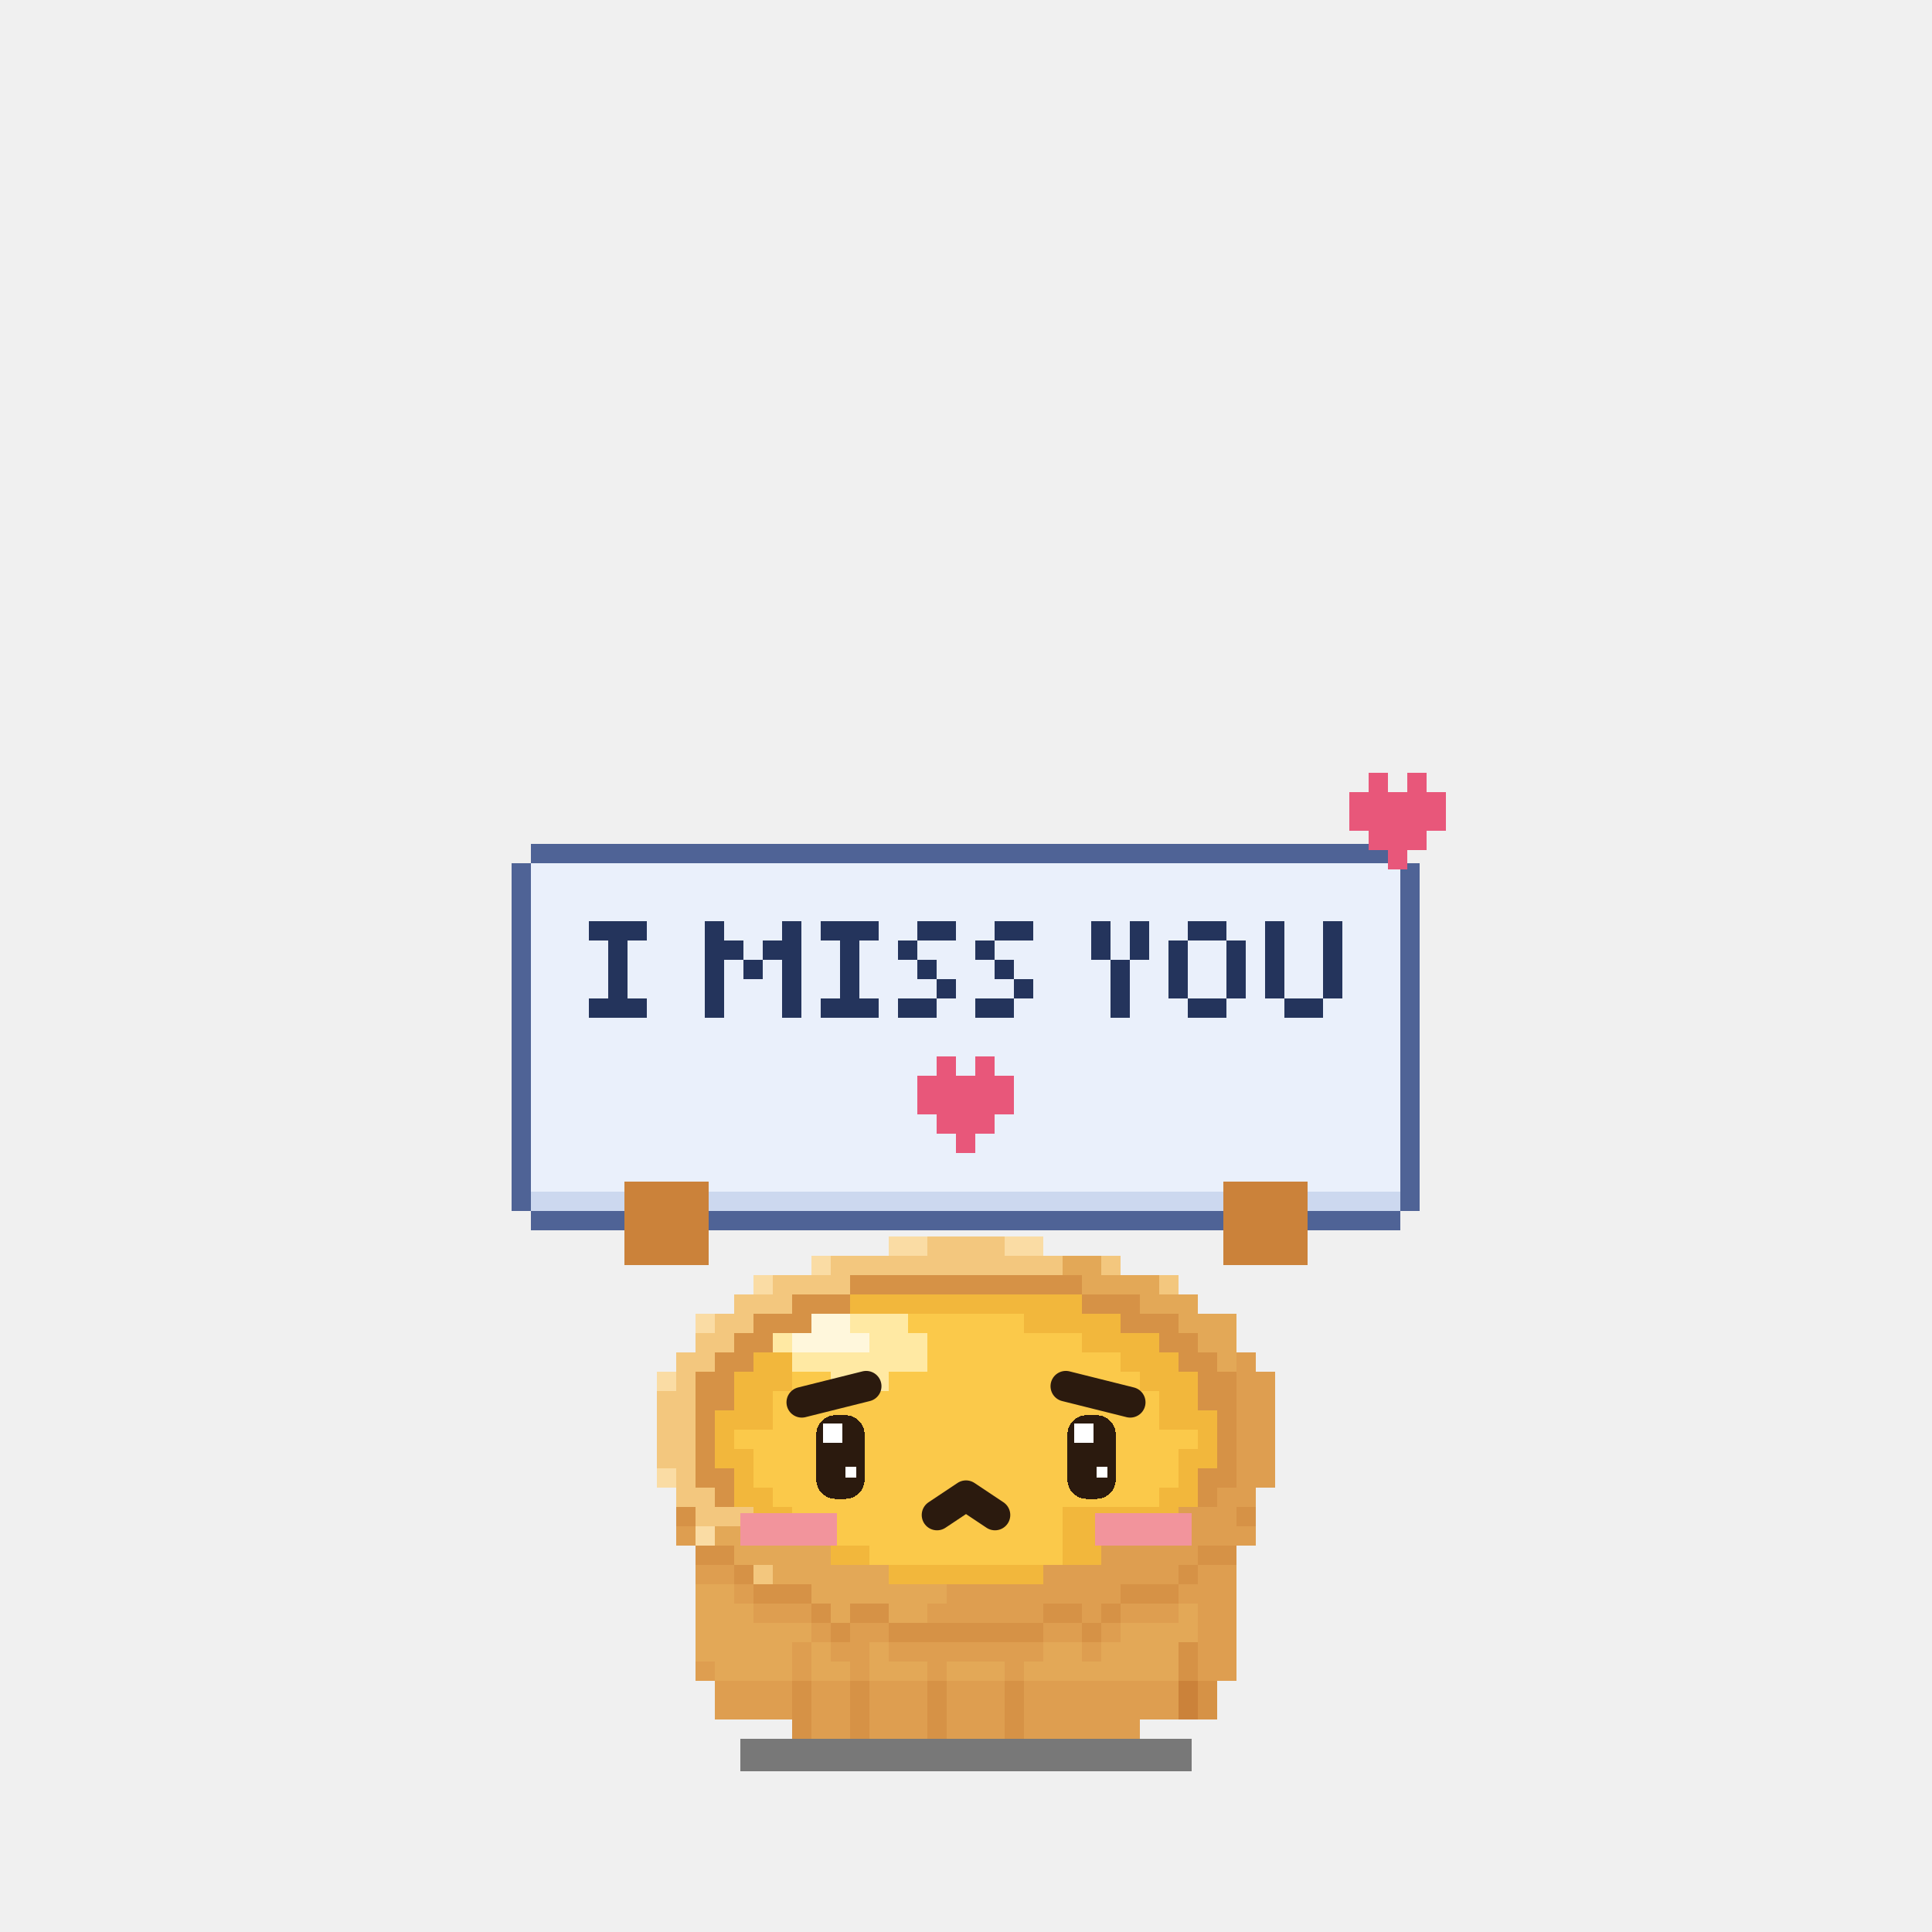
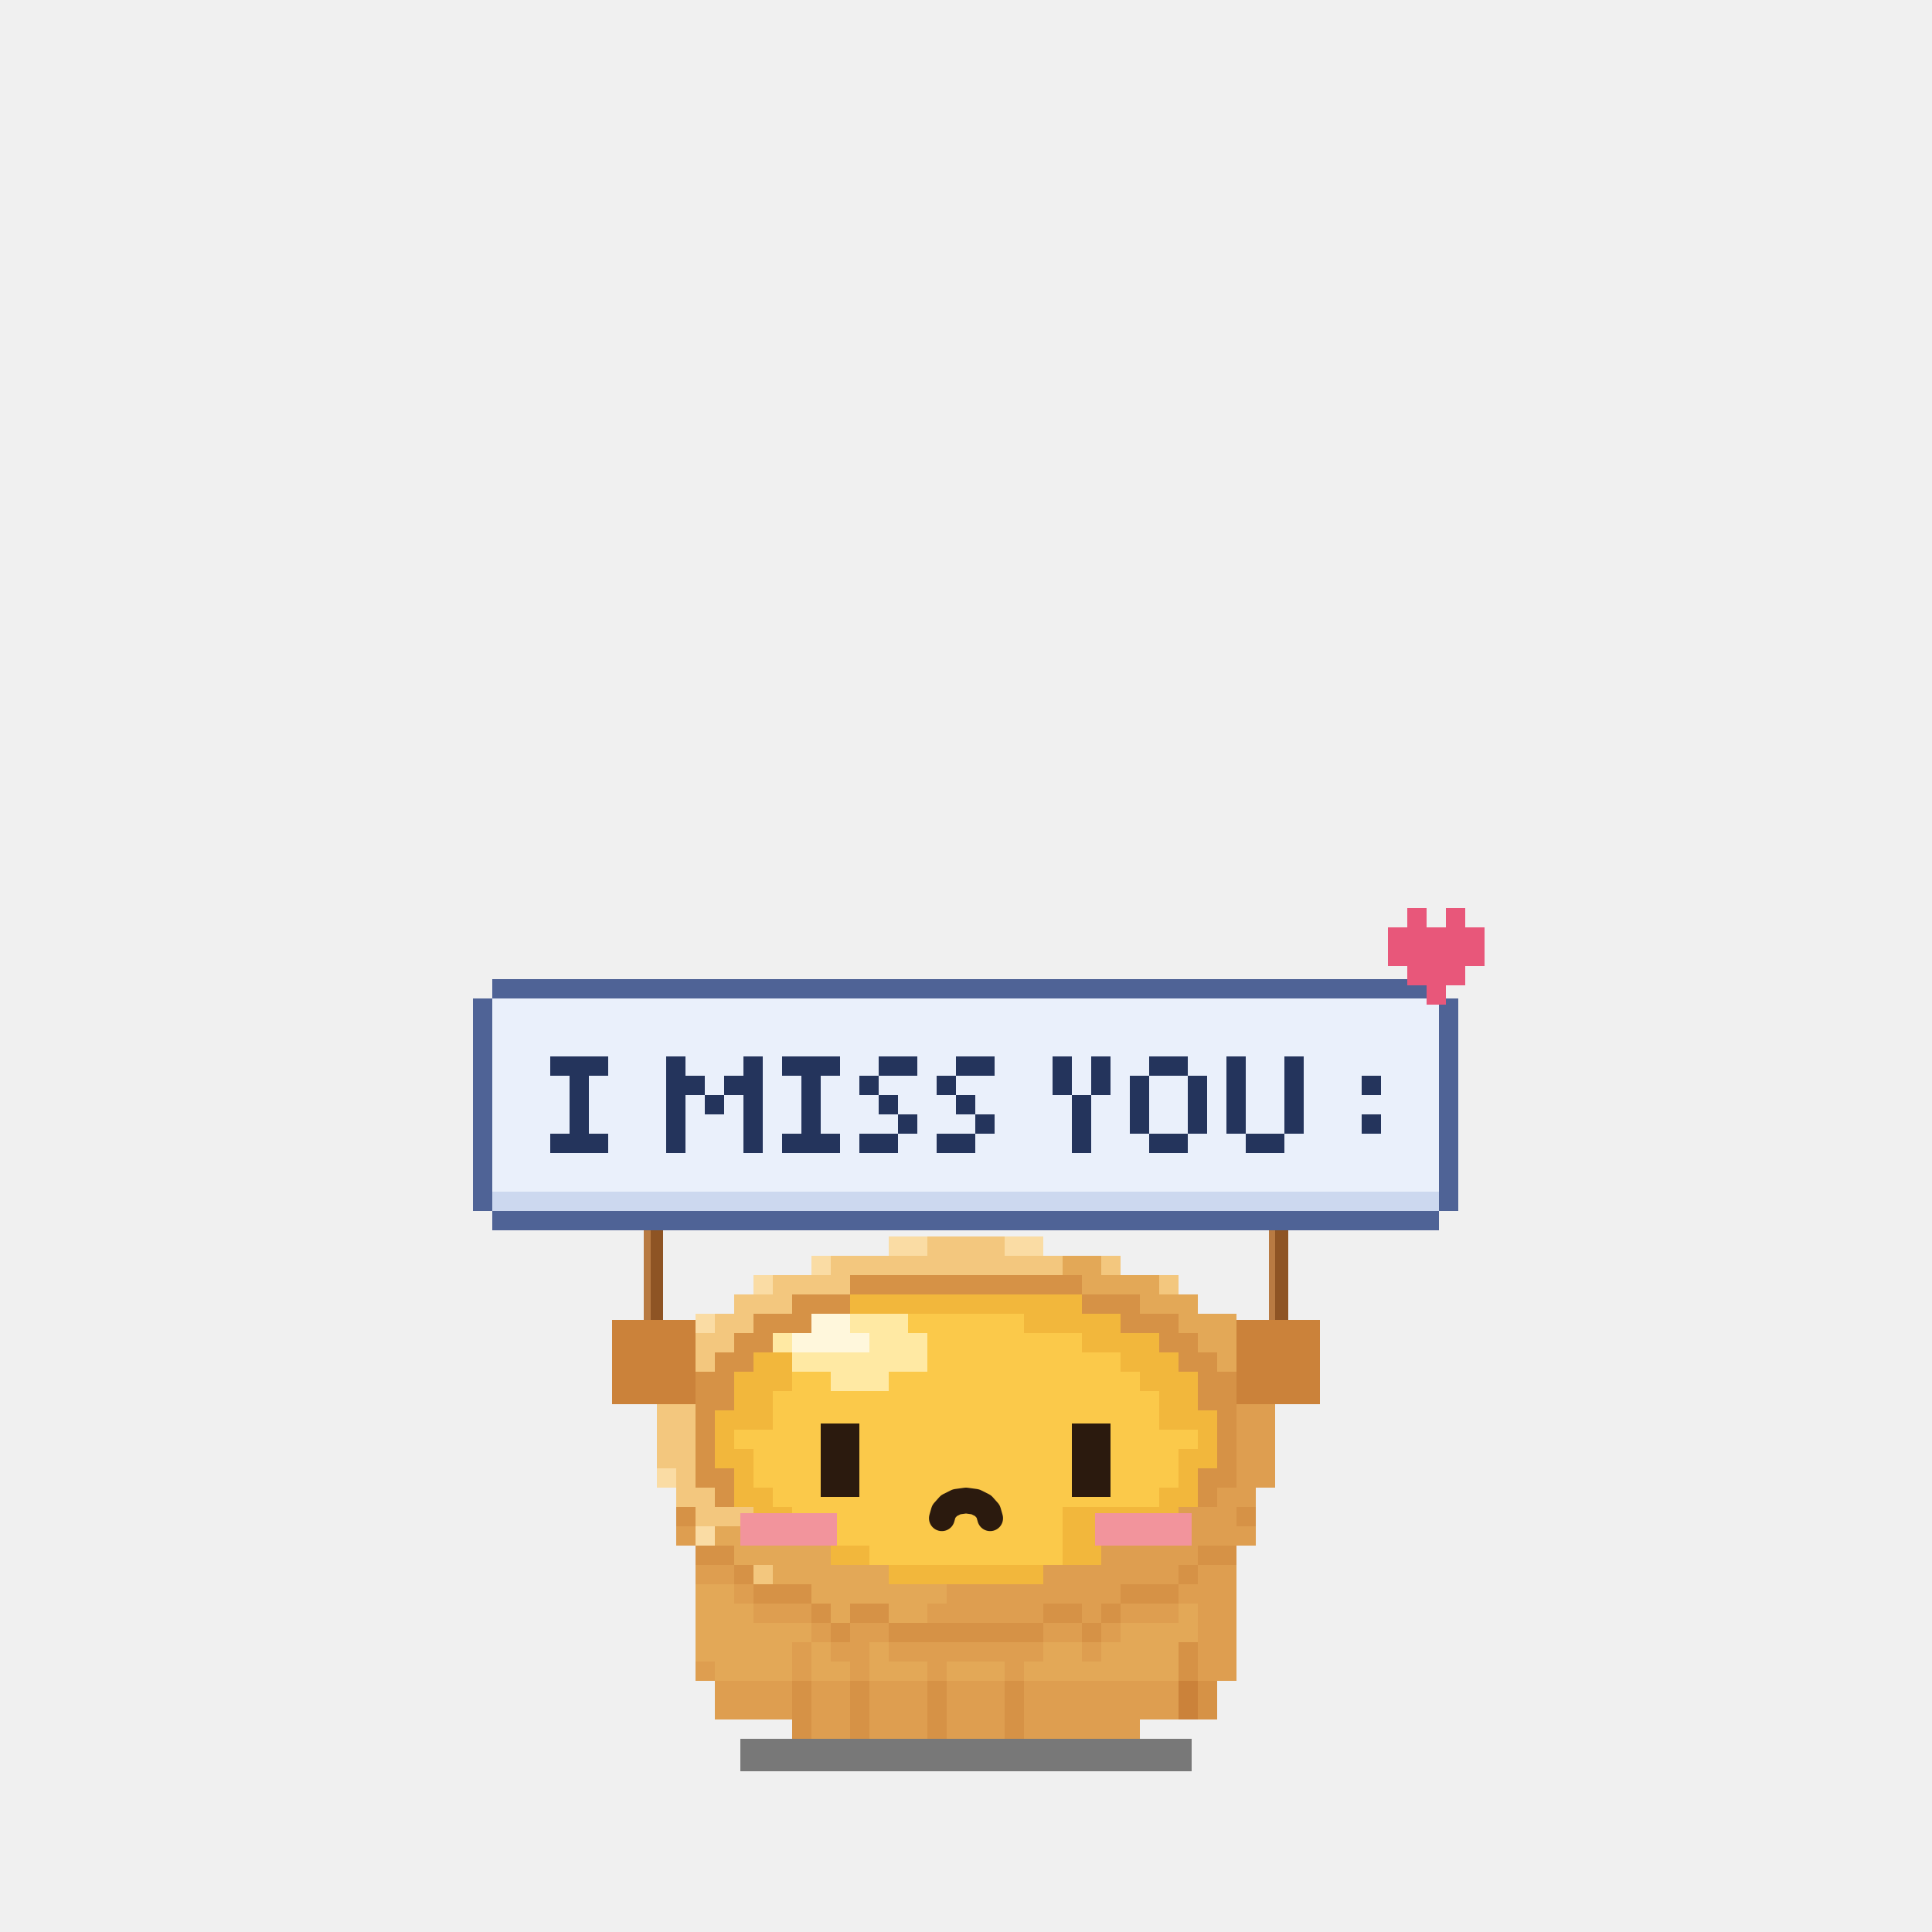
<svg xmlns="http://www.w3.org/2000/svg" viewBox="-20 -34 60 60" width="500" height="500" shape-rendering="crispEdges">
  <defs>
    <style>
      .rise { animation: sign-rise 0.55s ease-out both; }
+       .hands { animation: sign-hands 0.55s ease-out both; }
      .hold { transform-origin: 10px 4.2px; animation: sign-sway 2s 0.55s infinite ease-in-out; }
+       @keyframes sign-hands { 0% { transform: translateY(4.6px); } 70% { transform: translateY(-0.4px); } 100% { transform: translateY(0); } }
      .body { transform-origin: 10px 20px; animation: sign-bounce 1s infinite ease-in-out; }
      .shadow { transform-origin: 10px 20px; animation: sign-shadow 1s infinite ease-in-out; }
      @keyframes sign-rise {
-       0% { transform: translateY(13.0px); }
+       0% { transform: translateY(8.8px); }
      70% { transform: translateY(-1px); }
      100% { transform: translateY(0); }
      }
      @keyframes sign-sway {
      0%, 100% { transform: rotate(-2.5deg) translateY(0); }
      25% { transform: rotate(0deg) translateY(-0.6px); }
      50% { transform: rotate(2.5deg) translateY(0); }
      75% { transform: rotate(0deg) translateY(-0.6px); }
      }
      @keyframes sign-bounce { 0%, 100% { transform: scale(1, 1); } 50% { transform: scale(1.025, 0.975); } }
      @keyframes sign-shadow { 0%, 100% { transform: scaleX(1); } 50% { transform: scaleX(1.04); } }
      .beat { transform-box: fill-box; transform-origin: center; animation: sign-beat 1s infinite ease-out; }
      @keyframes sign-beat {
      0%, 40%, 100% { transform: scale(1); }
      10% { transform: scale(1.3); }
      20% { transform: scale(1.05); }
      30% { transform: scale(1.22); }
      }
-       .blink { transform-origin: 10px 11.25px; animation: sign-blink 4s infinite ease-in-out; }
+       .blink { transform-origin: 10px 11.35px; animation: sign-blink 4s infinite ease-in-out; }
      @keyframes sign-blink { 0%, 46%, 54%, 100% { transform: scaleY(1); } 50% { transform: scaleY(0.12); } }
    </style>
  </defs>
  <g class="shadow">
    <rect x="3" y="20" width="14" height="1" fill="#000" opacity="0.5" />
  </g>
  <g class="body">
    <g class="rise">
      <g class="hold">
-         <g transform="translate(-4.1 -7.8) scale(0.6)">
-           <rect x="1" y="0" width="45" height="1" fill="#4F6396" />
+         <rect class="free" x="0" y="3.6" width="0.6" height="4.6" fill="#8E5424" />
+         <rect class="free" x="0" y="3.6" width="0.2" height="4.6" fill="#B87A42" />
+         <rect class="free" x="19.4" y="3.6" width="0.6" height="4.6" fill="#8E5424" />
+         <rect class="free" x="19.4" y="3.6" width="0.2" height="4.6" fill="#B87A42" />
+         <g transform="translate(-5.3 -3.6) scale(0.6)">
+           <rect x="1" y="0" width="49" height="1" fill="#4F6396" />
          <rect x="0" y="1" width="1" height="1" fill="#4F6396" />
-           <rect x="1" y="1" width="45" height="1" fill="#EAF0FB" />
-           <rect x="46" y="1" width="1" height="1" fill="#4F6396" />
+           <rect x="1" y="1" width="49" height="1" fill="#EAF0FB" />
+           <rect x="50" y="1" width="1" height="1" fill="#4F6396" />
          <rect x="0" y="2" width="1" height="1" fill="#4F6396" />
-           <rect x="1" y="2" width="45" height="1" fill="#EAF0FB" />
-           <rect x="46" y="2" width="1" height="1" fill="#4F6396" />
+           <rect x="1" y="2" width="49" height="1" fill="#EAF0FB" />
+           <rect x="50" y="2" width="1" height="1" fill="#4F6396" />
          <rect x="0" y="3" width="1" height="1" fill="#4F6396" />
-           <rect x="1" y="3" width="45" height="1" fill="#EAF0FB" />
-           <rect x="46" y="3" width="1" height="1" fill="#4F6396" />
+           <rect x="1" y="3" width="49" height="1" fill="#EAF0FB" />
+           <rect x="50" y="3" width="1" height="1" fill="#4F6396" />
          <rect x="0" y="4" width="1" height="1" fill="#4F6396" />
          <rect x="1" y="4" width="3" height="1" fill="#EAF0FB" />
          <rect x="4" y="4" width="3" height="1" fill="#24345C" />
          <rect x="7" y="4" width="3" height="1" fill="#EAF0FB" />
          <rect x="10" y="4" width="1" height="1" fill="#24345C" />
          <rect x="11" y="4" width="3" height="1" fill="#EAF0FB" />
          <rect x="14" y="4" width="1" height="1" fill="#24345C" />
          <rect x="15" y="4" width="1" height="1" fill="#EAF0FB" />
          <rect x="16" y="4" width="3" height="1" fill="#24345C" />
          <rect x="19" y="4" width="2" height="1" fill="#EAF0FB" />
          <rect x="21" y="4" width="2" height="1" fill="#24345C" />
          <rect x="23" y="4" width="2" height="1" fill="#EAF0FB" />
          <rect x="25" y="4" width="2" height="1" fill="#24345C" />
          <rect x="27" y="4" width="3" height="1" fill="#EAF0FB" />
          <rect x="30" y="4" width="1" height="1" fill="#24345C" />
          <rect x="31" y="4" width="1" height="1" fill="#EAF0FB" />
          <rect x="32" y="4" width="1" height="1" fill="#24345C" />
          <rect x="33" y="4" width="2" height="1" fill="#EAF0FB" />
          <rect x="35" y="4" width="2" height="1" fill="#24345C" />
          <rect x="37" y="4" width="2" height="1" fill="#EAF0FB" />
          <rect x="39" y="4" width="1" height="1" fill="#24345C" />
          <rect x="40" y="4" width="2" height="1" fill="#EAF0FB" />
          <rect x="42" y="4" width="1" height="1" fill="#24345C" />
-           <rect x="43" y="4" width="3" height="1" fill="#EAF0FB" />
-           <rect x="46" y="4" width="1" height="1" fill="#4F6396" />
+           <rect x="43" y="4" width="7" height="1" fill="#EAF0FB" />
+           <rect x="50" y="4" width="1" height="1" fill="#4F6396" />
          <rect x="0" y="5" width="1" height="1" fill="#4F6396" />
          <rect x="1" y="5" width="4" height="1" fill="#EAF0FB" />
          <rect x="5" y="5" width="1" height="1" fill="#24345C" />
          <rect x="6" y="5" width="4" height="1" fill="#EAF0FB" />
          <rect x="10" y="5" width="2" height="1" fill="#24345C" />
          <rect x="12" y="5" width="1" height="1" fill="#EAF0FB" />
          <rect x="13" y="5" width="2" height="1" fill="#24345C" />
          <rect x="15" y="5" width="2" height="1" fill="#EAF0FB" />
          <rect x="17" y="5" width="1" height="1" fill="#24345C" />
          <rect x="18" y="5" width="2" height="1" fill="#EAF0FB" />
          <rect x="20" y="5" width="1" height="1" fill="#24345C" />
          <rect x="21" y="5" width="3" height="1" fill="#EAF0FB" />
          <rect x="24" y="5" width="1" height="1" fill="#24345C" />
          <rect x="25" y="5" width="5" height="1" fill="#EAF0FB" />
          <rect x="30" y="5" width="1" height="1" fill="#24345C" />
          <rect x="31" y="5" width="1" height="1" fill="#EAF0FB" />
          <rect x="32" y="5" width="1" height="1" fill="#24345C" />
          <rect x="33" y="5" width="1" height="1" fill="#EAF0FB" />
          <rect x="34" y="5" width="1" height="1" fill="#24345C" />
          <rect x="35" y="5" width="2" height="1" fill="#EAF0FB" />
          <rect x="37" y="5" width="1" height="1" fill="#24345C" />
          <rect x="38" y="5" width="1" height="1" fill="#EAF0FB" />
          <rect x="39" y="5" width="1" height="1" fill="#24345C" />
          <rect x="40" y="5" width="2" height="1" fill="#EAF0FB" />
          <rect x="42" y="5" width="1" height="1" fill="#24345C" />
          <rect x="43" y="5" width="3" height="1" fill="#EAF0FB" />
-           <rect x="46" y="5" width="1" height="1" fill="#4F6396" />
+           <rect x="46" y="5" width="1" height="1" fill="#24345C" />
+           <rect x="47" y="5" width="3" height="1" fill="#EAF0FB" />
+           <rect x="50" y="5" width="1" height="1" fill="#4F6396" />
          <rect x="0" y="6" width="1" height="1" fill="#4F6396" />
          <rect x="1" y="6" width="4" height="1" fill="#EAF0FB" />
          <rect x="5" y="6" width="1" height="1" fill="#24345C" />
          <rect x="6" y="6" width="4" height="1" fill="#EAF0FB" />
          <rect x="10" y="6" width="1" height="1" fill="#24345C" />
          <rect x="11" y="6" width="1" height="1" fill="#EAF0FB" />
          <rect x="12" y="6" width="1" height="1" fill="#24345C" />
          <rect x="13" y="6" width="1" height="1" fill="#EAF0FB" />
          <rect x="14" y="6" width="1" height="1" fill="#24345C" />
          <rect x="15" y="6" width="2" height="1" fill="#EAF0FB" />
          <rect x="17" y="6" width="1" height="1" fill="#24345C" />
          <rect x="18" y="6" width="3" height="1" fill="#EAF0FB" />
          <rect x="21" y="6" width="1" height="1" fill="#24345C" />
          <rect x="22" y="6" width="3" height="1" fill="#EAF0FB" />
          <rect x="25" y="6" width="1" height="1" fill="#24345C" />
          <rect x="26" y="6" width="5" height="1" fill="#EAF0FB" />
          <rect x="31" y="6" width="1" height="1" fill="#24345C" />
          <rect x="32" y="6" width="2" height="1" fill="#EAF0FB" />
          <rect x="34" y="6" width="1" height="1" fill="#24345C" />
          <rect x="35" y="6" width="2" height="1" fill="#EAF0FB" />
          <rect x="37" y="6" width="1" height="1" fill="#24345C" />
          <rect x="38" y="6" width="1" height="1" fill="#EAF0FB" />
          <rect x="39" y="6" width="1" height="1" fill="#24345C" />
          <rect x="40" y="6" width="2" height="1" fill="#EAF0FB" />
          <rect x="42" y="6" width="1" height="1" fill="#24345C" />
-           <rect x="43" y="6" width="3" height="1" fill="#EAF0FB" />
-           <rect x="46" y="6" width="1" height="1" fill="#4F6396" />
+           <rect x="43" y="6" width="7" height="1" fill="#EAF0FB" />
+           <rect x="50" y="6" width="1" height="1" fill="#4F6396" />
          <rect x="0" y="7" width="1" height="1" fill="#4F6396" />
          <rect x="1" y="7" width="4" height="1" fill="#EAF0FB" />
          <rect x="5" y="7" width="1" height="1" fill="#24345C" />
          <rect x="6" y="7" width="4" height="1" fill="#EAF0FB" />
          <rect x="10" y="7" width="1" height="1" fill="#24345C" />
          <rect x="11" y="7" width="3" height="1" fill="#EAF0FB" />
          <rect x="14" y="7" width="1" height="1" fill="#24345C" />
          <rect x="15" y="7" width="2" height="1" fill="#EAF0FB" />
          <rect x="17" y="7" width="1" height="1" fill="#24345C" />
          <rect x="18" y="7" width="4" height="1" fill="#EAF0FB" />
          <rect x="22" y="7" width="1" height="1" fill="#24345C" />
          <rect x="23" y="7" width="3" height="1" fill="#EAF0FB" />
          <rect x="26" y="7" width="1" height="1" fill="#24345C" />
          <rect x="27" y="7" width="4" height="1" fill="#EAF0FB" />
          <rect x="31" y="7" width="1" height="1" fill="#24345C" />
          <rect x="32" y="7" width="2" height="1" fill="#EAF0FB" />
          <rect x="34" y="7" width="1" height="1" fill="#24345C" />
          <rect x="35" y="7" width="2" height="1" fill="#EAF0FB" />
          <rect x="37" y="7" width="1" height="1" fill="#24345C" />
          <rect x="38" y="7" width="1" height="1" fill="#EAF0FB" />
          <rect x="39" y="7" width="1" height="1" fill="#24345C" />
          <rect x="40" y="7" width="2" height="1" fill="#EAF0FB" />
          <rect x="42" y="7" width="1" height="1" fill="#24345C" />
          <rect x="43" y="7" width="3" height="1" fill="#EAF0FB" />
-           <rect x="46" y="7" width="1" height="1" fill="#4F6396" />
+           <rect x="46" y="7" width="1" height="1" fill="#24345C" />
+           <rect x="47" y="7" width="3" height="1" fill="#EAF0FB" />
+           <rect x="50" y="7" width="1" height="1" fill="#4F6396" />
          <rect x="0" y="8" width="1" height="1" fill="#4F6396" />
          <rect x="1" y="8" width="3" height="1" fill="#EAF0FB" />
          <rect x="4" y="8" width="3" height="1" fill="#24345C" />
          <rect x="7" y="8" width="3" height="1" fill="#EAF0FB" />
          <rect x="10" y="8" width="1" height="1" fill="#24345C" />
          <rect x="11" y="8" width="3" height="1" fill="#EAF0FB" />
          <rect x="14" y="8" width="1" height="1" fill="#24345C" />
          <rect x="15" y="8" width="1" height="1" fill="#EAF0FB" />
          <rect x="16" y="8" width="3" height="1" fill="#24345C" />
          <rect x="19" y="8" width="1" height="1" fill="#EAF0FB" />
          <rect x="20" y="8" width="2" height="1" fill="#24345C" />
          <rect x="22" y="8" width="2" height="1" fill="#EAF0FB" />
          <rect x="24" y="8" width="2" height="1" fill="#24345C" />
          <rect x="26" y="8" width="5" height="1" fill="#EAF0FB" />
          <rect x="31" y="8" width="1" height="1" fill="#24345C" />
          <rect x="32" y="8" width="3" height="1" fill="#EAF0FB" />
          <rect x="35" y="8" width="2" height="1" fill="#24345C" />
          <rect x="37" y="8" width="3" height="1" fill="#EAF0FB" />
          <rect x="40" y="8" width="2" height="1" fill="#24345C" />
-           <rect x="42" y="8" width="4" height="1" fill="#EAF0FB" />
-           <rect x="46" y="8" width="1" height="1" fill="#4F6396" />
+           <rect x="42" y="8" width="8" height="1" fill="#EAF0FB" />
+           <rect x="50" y="8" width="1" height="1" fill="#4F6396" />
          <rect x="0" y="9" width="1" height="1" fill="#4F6396" />
-           <rect x="1" y="9" width="45" height="1" fill="#EAF0FB" />
-           <rect x="46" y="9" width="1" height="1" fill="#4F6396" />
+           <rect x="1" y="9" width="49" height="1" fill="#EAF0FB" />
+           <rect x="50" y="9" width="1" height="1" fill="#4F6396" />
          <rect x="0" y="10" width="1" height="1" fill="#4F6396" />
-           <rect x="1" y="10" width="45" height="1" fill="#EAF0FB" />
-           <rect x="46" y="10" width="1" height="1" fill="#4F6396" />
+           <rect x="1" y="10" width="49" height="1" fill="#EAF0FB" />
+           <rect x="50" y="10" width="1" height="1" fill="#4F6396" />
          <rect x="0" y="11" width="1" height="1" fill="#4F6396" />
-           <rect x="1" y="11" width="21" height="1" fill="#EAF0FB" />
-           <rect x="22" y="11" width="1" height="1" fill="#E8577A" />
-           <rect x="23" y="11" width="1" height="1" fill="#EAF0FB" />
-           <rect x="24" y="11" width="1" height="1" fill="#E8577A" />
-           <rect x="25" y="11" width="21" height="1" fill="#EAF0FB" />
-           <rect x="46" y="11" width="1" height="1" fill="#4F6396" />
-           <rect x="0" y="12" width="1" height="1" fill="#4F6396" />
-           <rect x="1" y="12" width="20" height="1" fill="#EAF0FB" />
-           <rect x="21" y="12" width="5" height="1" fill="#E8577A" />
-           <rect x="26" y="12" width="20" height="1" fill="#EAF0FB" />
-           <rect x="46" y="12" width="1" height="1" fill="#4F6396" />
-           <rect x="0" y="13" width="1" height="1" fill="#4F6396" />
-           <rect x="1" y="13" width="20" height="1" fill="#EAF0FB" />
-           <rect x="21" y="13" width="5" height="1" fill="#E8577A" />
-           <rect x="26" y="13" width="20" height="1" fill="#EAF0FB" />
-           <rect x="46" y="13" width="1" height="1" fill="#4F6396" />
-           <rect x="0" y="14" width="1" height="1" fill="#4F6396" />
-           <rect x="1" y="14" width="21" height="1" fill="#EAF0FB" />
-           <rect x="22" y="14" width="3" height="1" fill="#E8577A" />
-           <rect x="25" y="14" width="21" height="1" fill="#EAF0FB" />
-           <rect x="46" y="14" width="1" height="1" fill="#4F6396" />
-           <rect x="0" y="15" width="1" height="1" fill="#4F6396" />
-           <rect x="1" y="15" width="22" height="1" fill="#EAF0FB" />
-           <rect x="23" y="15" width="1" height="1" fill="#E8577A" />
-           <rect x="24" y="15" width="22" height="1" fill="#EAF0FB" />
-           <rect x="46" y="15" width="1" height="1" fill="#4F6396" />
-           <rect x="0" y="16" width="1" height="1" fill="#4F6396" />
-           <rect x="1" y="16" width="45" height="1" fill="#EAF0FB" />
-           <rect x="46" y="16" width="1" height="1" fill="#4F6396" />
-           <rect x="0" y="17" width="1" height="1" fill="#4F6396" />
-           <rect x="1" y="17" width="45" height="1" fill="#EAF0FB" />
-           <rect x="46" y="17" width="1" height="1" fill="#4F6396" />
-           <rect x="0" y="18" width="1" height="1" fill="#4F6396" />
-           <rect x="1" y="18" width="45" height="1" fill="#CCD8EF" />
-           <rect x="46" y="18" width="1" height="1" fill="#4F6396" />
-           <rect x="1" y="19" width="45" height="1" fill="#4F6396" />
+           <rect x="1" y="11" width="49" height="1" fill="#CCD8EF" />
+           <rect x="50" y="11" width="1" height="1" fill="#4F6396" />
+           <rect x="1" y="12" width="49" height="1" fill="#4F6396" />
        </g>
-         <rect class="free" x="-0.6" y="2.7" width="2.6" height="2.6" fill="#CB823A" />
-         <rect class="free" x="18" y="2.7" width="2.6" height="2.6" fill="#CB823A" />
+         <g class="beat">
+           <g transform="translate(23.1 -5.8) scale(0.6)">
+             <rect x="1" y="0" width="1" height="1" fill="#E8577A" />
+             <rect x="3" y="0" width="1" height="1" fill="#E8577A" />
+             <rect x="0" y="1" width="5" height="1" fill="#E8577A" />
+             <rect x="0" y="2" width="5" height="1" fill="#E8577A" />
+             <rect x="1" y="3" width="3" height="1" fill="#E8577A" />
+             <rect x="2" y="4" width="1" height="1" fill="#E8577A" />
+           </g>
+         </g>
      </g>
    </g>
    <g id="tart" transform="translate(0.4 4.4) scale(0.6)">
      <rect x="12" y="0" width="8" height="2" fill="#FADCA4" />
      <rect x="8" y="1" width="16" height="2" fill="#F3C77E" />
      <rect x="5" y="2" width="22" height="2" fill="#D69246" />
      <rect x="4" y="3" width="24" height="2" fill="#F2B73C" />
      <rect x="2" y="4" width="28" height="2" fill="#D69246" />
      <rect x="2" y="5" width="28" height="2" fill="#FBC94A" />
      <rect x="1" y="6" width="30" height="2" fill="#FBC94A" />
      <rect x="0" y="7" width="32" height="2" fill="#FBC94A" />
      <rect x="0" y="8" width="32" height="2" fill="#FBC94A" />
      <rect x="0" y="9" width="32" height="2" fill="#FBC94A" />
      <rect x="0" y="10" width="32" height="2" fill="#FBC94A" />
      <rect x="0" y="11" width="32" height="2" fill="#FBC94A" />
      <rect x="1" y="12" width="30" height="2" fill="#FBC94A" />
      <rect x="1" y="13" width="30" height="2" fill="#FBC94A" />
      <rect x="1" y="14" width="30" height="2" fill="#FBC94A" />
      <rect x="2" y="15" width="28" height="2" fill="#FBC94A" />
      <rect x="2" y="16" width="28" height="2" fill="#FBC94A" />
      <rect x="2" y="17" width="28" height="2" fill="#DE9E50" />
      <rect x="2" y="18" width="28" height="2" fill="#DE9E50" />
      <rect x="2" y="19" width="28" height="2" fill="#DE9E50" />
      <rect x="2" y="20" width="28" height="2" fill="#E3A857" />
      <rect x="2" y="21" width="28" height="2" fill="#DE9E50" />
      <rect x="3" y="22" width="26" height="2" fill="#E3A857" />
      <rect x="3" y="23" width="26" height="2" fill="#DE9E50" />
      <rect x="7" y="24" width="18" height="2" fill="#DE9E50" />
      <rect x="12" y="0" width="8" height="1" fill="#FADCA4" />
      <rect x="8" y="1" width="16" height="1" fill="#F3C77E" />
      <rect x="5" y="2" width="22" height="1" fill="#D69246" />
      <rect x="4" y="3" width="24" height="1" fill="#F2B73C" />
      <rect x="2" y="4" width="28" height="1" fill="#D69246" />
      <rect x="2" y="5" width="28" height="1" fill="#FBC94A" />
      <rect x="1" y="6" width="30" height="1" fill="#FBC94A" />
      <rect x="0" y="7" width="32" height="1" fill="#FBC94A" />
      <rect x="0" y="8" width="32" height="1" fill="#FBC94A" />
      <rect x="0" y="9" width="32" height="1" fill="#FBC94A" />
      <rect x="0" y="10" width="32" height="1" fill="#FBC94A" />
      <rect x="0" y="11" width="32" height="1" fill="#FBC94A" />
      <rect x="0" y="12" width="32" height="1" fill="#FBC94A" />
      <rect x="1" y="13" width="30" height="1" fill="#FBC94A" />
      <rect x="1" y="14" width="30" height="1" fill="#FBC94A" />
      <rect x="1" y="15" width="30" height="1" fill="#FBC94A" />
      <rect x="2" y="16" width="28" height="1" fill="#FBC94A" />
      <rect x="2" y="17" width="28" height="1" fill="#DE9E50" />
      <rect x="2" y="18" width="28" height="1" fill="#DE9E50" />
      <rect x="2" y="19" width="28" height="1" fill="#DE9E50" />
      <rect x="2" y="20" width="28" height="1" fill="#E3A857" />
      <rect x="2" y="21" width="28" height="1" fill="#DE9E50" />
      <rect x="2" y="22" width="28" height="1" fill="#E3A857" />
      <rect x="3" y="23" width="26" height="1" fill="#DE9E50" />
      <rect x="3" y="24" width="26" height="1" fill="#DE9E50" />
      <rect x="7" y="25" width="18" height="1" fill="#DE9E50" />
      <rect x="12" y="0" width="2" height="1" fill="#FADCA4" />
      <rect x="14" y="0" width="4" height="1" fill="#F3C77E" />
      <rect x="18" y="0" width="2" height="1" fill="#FADCA4" />
      <rect x="8" y="1" width="1" height="1" fill="#FADCA4" />
      <rect x="9" y="1" width="12" height="1" fill="#F3C77E" />
      <rect x="21" y="1" width="2" height="1" fill="#E3A857" />
      <rect x="23" y="1" width="1" height="1" fill="#F3C77E" />
      <rect x="5" y="2" width="1" height="1" fill="#FADCA4" />
      <rect x="6" y="2" width="4" height="1" fill="#F3C77E" />
      <rect x="10" y="2" width="12" height="1" fill="#D69246" />
      <rect x="22" y="2" width="4" height="1" fill="#E3A857" />
      <rect x="26" y="2" width="1" height="1" fill="#F3C77E" />
      <rect x="4" y="3" width="3" height="1" fill="#F3C77E" />
      <rect x="7" y="3" width="3" height="1" fill="#D69246" />
      <rect x="10" y="3" width="12" height="1" fill="#F2B73C" />
      <rect x="22" y="3" width="3" height="1" fill="#D69246" />
      <rect x="25" y="3" width="3" height="1" fill="#E3A857" />
      <rect x="2" y="4" width="1" height="1" fill="#FADCA4" />
      <rect x="3" y="4" width="2" height="1" fill="#F3C77E" />
      <rect x="5" y="4" width="3" height="1" fill="#D69246" />
      <rect x="8" y="4" width="2" height="1" fill="#FFF7DC" />
      <rect x="10" y="4" width="3" height="1" fill="#FFE9A3" />
      <rect x="13" y="4" width="6" height="1" fill="#FBC94A" />
      <rect x="19" y="4" width="5" height="1" fill="#F2B73C" />
      <rect x="24" y="4" width="3" height="1" fill="#D69246" />
      <rect x="27" y="4" width="3" height="1" fill="#E3A857" />
      <rect x="2" y="5" width="2" height="1" fill="#F3C77E" />
      <rect x="4" y="5" width="2" height="1" fill="#D69246" />
      <rect x="6" y="5" width="1" height="1" fill="#FFE9A3" />
      <rect x="7" y="5" width="4" height="1" fill="#FFF7DC" />
      <rect x="11" y="5" width="3" height="1" fill="#FFE9A3" />
      <rect x="14" y="5" width="8" height="1" fill="#FBC94A" />
      <rect x="22" y="5" width="4" height="1" fill="#F2B73C" />
      <rect x="26" y="5" width="2" height="1" fill="#D69246" />
      <rect x="28" y="5" width="2" height="1" fill="#E3A857" />
      <rect x="1" y="6" width="2" height="1" fill="#F3C77E" />
      <rect x="3" y="6" width="2" height="1" fill="#D69246" />
      <rect x="5" y="6" width="2" height="1" fill="#F2B73C" />
      <rect x="7" y="6" width="7" height="1" fill="#FFE9A3" />
      <rect x="14" y="6" width="10" height="1" fill="#FBC94A" />
      <rect x="24" y="6" width="3" height="1" fill="#F2B73C" />
      <rect x="27" y="6" width="2" height="1" fill="#D69246" />
      <rect x="29" y="6" width="1" height="1" fill="#E3A857" />
      <rect x="30" y="6" width="1" height="1" fill="#DE9E50" />
      <rect x="0" y="7" width="1" height="1" fill="#FADCA4" />
      <rect x="1" y="7" width="1" height="1" fill="#F3C77E" />
      <rect x="2" y="7" width="2" height="1" fill="#D69246" />
      <rect x="4" y="7" width="3" height="1" fill="#F2B73C" />
      <rect x="7" y="7" width="2" height="1" fill="#FBC94A" />
      <rect x="9" y="7" width="3" height="1" fill="#FFE9A3" />
      <rect x="12" y="7" width="13" height="1" fill="#FBC94A" />
      <rect x="25" y="7" width="3" height="1" fill="#F2B73C" />
      <rect x="28" y="7" width="2" height="1" fill="#D69246" />
      <rect x="30" y="7" width="2" height="1" fill="#DE9E50" />
      <rect x="0" y="8" width="2" height="1" fill="#F3C77E" />
      <rect x="2" y="8" width="2" height="1" fill="#D69246" />
      <rect x="4" y="8" width="2" height="1" fill="#F2B73C" />
      <rect x="6" y="8" width="20" height="1" fill="#FBC94A" />
      <rect x="26" y="8" width="2" height="1" fill="#F2B73C" />
      <rect x="28" y="8" width="2" height="1" fill="#D69246" />
      <rect x="30" y="8" width="2" height="1" fill="#DE9E50" />
      <rect x="0" y="9" width="2" height="1" fill="#F3C77E" />
      <rect x="2" y="9" width="1" height="1" fill="#D69246" />
      <rect x="3" y="9" width="3" height="1" fill="#F2B73C" />
      <rect x="6" y="9" width="20" height="1" fill="#FBC94A" />
      <rect x="26" y="9" width="3" height="1" fill="#F2B73C" />
      <rect x="29" y="9" width="1" height="1" fill="#D69246" />
      <rect x="30" y="9" width="2" height="1" fill="#DE9E50" />
      <rect x="0" y="10" width="2" height="1" fill="#F3C77E" />
      <rect x="2" y="10" width="1" height="1" fill="#D69246" />
      <rect x="3" y="10" width="1" height="1" fill="#F2B73C" />
      <rect x="4" y="10" width="24" height="1" fill="#FBC94A" />
      <rect x="28" y="10" width="1" height="1" fill="#F2B73C" />
      <rect x="29" y="10" width="1" height="1" fill="#D69246" />
      <rect x="30" y="10" width="2" height="1" fill="#DE9E50" />
      <rect x="0" y="11" width="2" height="1" fill="#F3C77E" />
      <rect x="2" y="11" width="1" height="1" fill="#D69246" />
      <rect x="3" y="11" width="2" height="1" fill="#F2B73C" />
      <rect x="5" y="11" width="22" height="1" fill="#FBC94A" />
      <rect x="27" y="11" width="2" height="1" fill="#F2B73C" />
      <rect x="29" y="11" width="1" height="1" fill="#D69246" />
      <rect x="30" y="11" width="2" height="1" fill="#DE9E50" />
      <rect x="0" y="12" width="1" height="1" fill="#FADCA4" />
      <rect x="1" y="12" width="1" height="1" fill="#F3C77E" />
      <rect x="2" y="12" width="2" height="1" fill="#D69246" />
      <rect x="4" y="12" width="1" height="1" fill="#F2B73C" />
      <rect x="5" y="12" width="22" height="1" fill="#FBC94A" />
      <rect x="27" y="12" width="1" height="1" fill="#F2B73C" />
      <rect x="28" y="12" width="2" height="1" fill="#D69246" />
      <rect x="30" y="12" width="2" height="1" fill="#DE9E50" />
      <rect x="1" y="13" width="2" height="1" fill="#F3C77E" />
      <rect x="3" y="13" width="1" height="1" fill="#D69246" />
      <rect x="4" y="13" width="2" height="1" fill="#F2B73C" />
      <rect x="6" y="13" width="20" height="1" fill="#FBC94A" />
      <rect x="26" y="13" width="2" height="1" fill="#F2B73C" />
      <rect x="28" y="13" width="1" height="1" fill="#D69246" />
      <rect x="29" y="13" width="2" height="1" fill="#DE9E50" />
      <rect x="1" y="14" width="1" height="1" fill="#D69246" />
      <rect x="2" y="14" width="3" height="1" fill="#F3C77E" />
      <rect x="5" y="14" width="2" height="1" fill="#F2B73C" />
      <rect x="7" y="14" width="14" height="1" fill="#FBC94A" />
      <rect x="21" y="14" width="6" height="1" fill="#F2B73C" />
      <rect x="27" y="14" width="3" height="1" fill="#DE9E50" />
      <rect x="30" y="14" width="1" height="1" fill="#D69246" />
      <rect x="1" y="15" width="1" height="1" fill="#DE9E50" />
      <rect x="2" y="15" width="1" height="1" fill="#FADCA4" />
      <rect x="3" y="15" width="4" height="1" fill="#E3A857" />
      <rect x="7" y="15" width="2" height="1" fill="#F2B73C" />
      <rect x="9" y="15" width="12" height="1" fill="#FBC94A" />
      <rect x="21" y="15" width="4" height="1" fill="#F2B73C" />
      <rect x="25" y="15" width="6" height="1" fill="#DE9E50" />
      <rect x="2" y="16" width="2" height="1" fill="#D69246" />
      <rect x="4" y="16" width="5" height="1" fill="#E3A857" />
      <rect x="9" y="16" width="2" height="1" fill="#F2B73C" />
      <rect x="11" y="16" width="10" height="1" fill="#FBC94A" />
      <rect x="21" y="16" width="2" height="1" fill="#F2B73C" />
      <rect x="23" y="16" width="5" height="1" fill="#DE9E50" />
      <rect x="28" y="16" width="2" height="1" fill="#D69246" />
      <rect x="2" y="17" width="2" height="1" fill="#DE9E50" />
      <rect x="4" y="17" width="1" height="1" fill="#D69246" />
      <rect x="5" y="17" width="1" height="1" fill="#F3C77E" />
      <rect x="6" y="17" width="6" height="1" fill="#E3A857" />
      <rect x="12" y="17" width="8" height="1" fill="#F2B73C" />
      <rect x="20" y="17" width="7" height="1" fill="#DE9E50" />
      <rect x="27" y="17" width="1" height="1" fill="#D69246" />
      <rect x="28" y="17" width="2" height="1" fill="#DE9E50" />
      <rect x="2" y="18" width="2" height="1" fill="#E3A857" />
      <rect x="4" y="18" width="1" height="1" fill="#DE9E50" />
      <rect x="5" y="18" width="3" height="1" fill="#D69246" />
      <rect x="8" y="18" width="7" height="1" fill="#E3A857" />
      <rect x="15" y="18" width="9" height="1" fill="#DE9E50" />
      <rect x="24" y="18" width="3" height="1" fill="#D69246" />
      <rect x="27" y="18" width="3" height="1" fill="#DE9E50" />
      <rect x="2" y="19" width="3" height="1" fill="#E3A857" />
      <rect x="5" y="19" width="3" height="1" fill="#DE9E50" />
      <rect x="8" y="19" width="1" height="1" fill="#D69246" />
      <rect x="9" y="19" width="1" height="1" fill="#E3A857" />
      <rect x="10" y="19" width="2" height="1" fill="#D69246" />
      <rect x="12" y="19" width="2" height="1" fill="#E3A857" />
      <rect x="14" y="19" width="6" height="1" fill="#DE9E50" />
      <rect x="20" y="19" width="2" height="1" fill="#D69246" />
      <rect x="22" y="19" width="1" height="1" fill="#DE9E50" />
      <rect x="23" y="19" width="1" height="1" fill="#D69246" />
      <rect x="24" y="19" width="3" height="1" fill="#DE9E50" />
      <rect x="27" y="19" width="1" height="1" fill="#E3A857" />
      <rect x="28" y="19" width="2" height="1" fill="#DE9E50" />
      <rect x="2" y="20" width="6" height="1" fill="#E3A857" />
      <rect x="8" y="20" width="1" height="1" fill="#DE9E50" />
      <rect x="9" y="20" width="1" height="1" fill="#D69246" />
      <rect x="10" y="20" width="2" height="1" fill="#DE9E50" />
      <rect x="12" y="20" width="8" height="1" fill="#D69246" />
      <rect x="20" y="20" width="2" height="1" fill="#DE9E50" />
      <rect x="22" y="20" width="1" height="1" fill="#D69246" />
      <rect x="23" y="20" width="1" height="1" fill="#DE9E50" />
      <rect x="24" y="20" width="4" height="1" fill="#E3A857" />
      <rect x="28" y="20" width="2" height="1" fill="#DE9E50" />
      <rect x="2" y="21" width="5" height="1" fill="#E3A857" />
      <rect x="7" y="21" width="1" height="1" fill="#DE9E50" />
      <rect x="8" y="21" width="1" height="1" fill="#E3A857" />
      <rect x="9" y="21" width="2" height="1" fill="#DE9E50" />
      <rect x="11" y="21" width="1" height="1" fill="#E3A857" />
      <rect x="12" y="21" width="8" height="1" fill="#DE9E50" />
      <rect x="20" y="21" width="2" height="1" fill="#E3A857" />
      <rect x="22" y="21" width="1" height="1" fill="#DE9E50" />
      <rect x="23" y="21" width="4" height="1" fill="#E3A857" />
      <rect x="27" y="21" width="1" height="1" fill="#D69246" />
      <rect x="28" y="21" width="2" height="1" fill="#DE9E50" />
      <rect x="2" y="22" width="1" height="1" fill="#DE9E50" />
      <rect x="3" y="22" width="4" height="1" fill="#E3A857" />
      <rect x="7" y="22" width="1" height="1" fill="#DE9E50" />
      <rect x="8" y="22" width="2" height="1" fill="#E3A857" />
      <rect x="10" y="22" width="1" height="1" fill="#DE9E50" />
      <rect x="11" y="22" width="3" height="1" fill="#E3A857" />
      <rect x="14" y="22" width="1" height="1" fill="#DE9E50" />
      <rect x="15" y="22" width="3" height="1" fill="#E3A857" />
      <rect x="18" y="22" width="1" height="1" fill="#DE9E50" />
      <rect x="19" y="22" width="8" height="1" fill="#E3A857" />
      <rect x="27" y="22" width="1" height="1" fill="#D69246" />
      <rect x="28" y="22" width="2" height="1" fill="#DE9E50" />
      <rect x="3" y="23" width="4" height="1" fill="#DE9E50" />
      <rect x="7" y="23" width="1" height="1" fill="#D69246" />
      <rect x="8" y="23" width="2" height="1" fill="#DE9E50" />
      <rect x="10" y="23" width="1" height="1" fill="#D69246" />
      <rect x="11" y="23" width="3" height="1" fill="#DE9E50" />
      <rect x="14" y="23" width="1" height="1" fill="#D69246" />
      <rect x="15" y="23" width="3" height="1" fill="#DE9E50" />
      <rect x="18" y="23" width="1" height="1" fill="#D69246" />
      <rect x="19" y="23" width="8" height="1" fill="#DE9E50" />
      <rect x="27" y="23" width="1" height="1" fill="#CB823A" />
      <rect x="28" y="23" width="1" height="1" fill="#D69246" />
      <rect x="3" y="24" width="4" height="1" fill="#DE9E50" />
      <rect x="7" y="24" width="1" height="1" fill="#D69246" />
      <rect x="8" y="24" width="2" height="1" fill="#DE9E50" />
      <rect x="10" y="24" width="1" height="1" fill="#D69246" />
      <rect x="11" y="24" width="3" height="1" fill="#DE9E50" />
      <rect x="14" y="24" width="1" height="1" fill="#D69246" />
      <rect x="15" y="24" width="3" height="1" fill="#DE9E50" />
      <rect x="18" y="24" width="1" height="1" fill="#D69246" />
      <rect x="19" y="24" width="8" height="1" fill="#DE9E50" />
      <rect x="27" y="24" width="1" height="1" fill="#CB823A" />
      <rect x="28" y="24" width="1" height="1" fill="#D69246" />
      <rect x="7" y="25" width="1" height="1" fill="#D69246" />
      <rect x="8" y="25" width="2" height="1" fill="#DE9E50" />
      <rect x="10" y="25" width="1" height="1" fill="#D69246" />
      <rect x="11" y="25" width="3" height="1" fill="#DE9E50" />
      <rect x="14" y="25" width="1" height="1" fill="#D69246" />
      <rect x="15" y="25" width="3" height="1" fill="#DE9E50" />
      <rect x="18" y="25" width="1" height="1" fill="#D69246" />
      <rect x="19" y="25" width="6" height="1" fill="#DE9E50" />
    </g>
    <rect x="3" y="13" width="3" height="1" fill="#F2949C" />
    <rect x="14" y="13" width="3" height="1" fill="#F2949C" />
-     <g fill="none" stroke="#2B1A0E" stroke-width="0.95" stroke-linecap="round" stroke-linejoin="round" shape-rendering="geometricPrecision">
-       <polyline class="free" points="4.9,9.55 6.9,9.05" />
-       <polyline class="free" points="15.1,9.55 13.1,9.05" />
-       <polyline class="free" points="9.1,13.05 10,12.45 10.9,13.05" />
+     <g fill="none" stroke="#2B1A0E" stroke-width="0.8" stroke-linecap="round" stroke-linejoin="round" shape-rendering="geometricPrecision">
+       <polyline class="free" points="9.25,13.15 9.31,12.94 9.47,12.76 9.71,12.64 10,12.6 10.29,12.64 10.53,12.76 10.69,12.94 10.75,13.15" />
    </g>
    <g class="blink" fill="#2B1A0E">
-       <rect class="free" x="5.35" y="9.95" width="1.5" height="2.6" rx="0.6" />
-       <rect class="free" x="13.15" y="9.95" width="1.5" height="2.6" rx="0.6" />
+       <rect class="free" x="5.5" y="10.2" width="1.2" height="2.3" />
+       <rect class="free" x="13.3" y="10.2" width="1.2" height="2.3" />
    </g>
-     <g class="blink" fill="#FFFFFF">
-       <rect class="free" x="5.55" y="10.2" width="0.6" height="0.6" />
-       <rect class="free" x="13.35" y="10.2" width="0.6" height="0.6" />
-       <rect class="free" x="6.25" y="11.55" width="0.35" height="0.35" />
-       <rect class="free" x="14.05" y="11.55" width="0.35" height="0.35" />
-     </g>
-   </g>
-   <g class="beat">
-     <g transform="translate(21.9 -10) scale(0.6)">
-       <rect x="1" y="0" width="1" height="1" fill="#E8577A" />
-       <rect x="3" y="0" width="1" height="1" fill="#E8577A" />
-       <rect x="0" y="1" width="5" height="1" fill="#E8577A" />
-       <rect x="0" y="2" width="5" height="1" fill="#E8577A" />
-       <rect x="1" y="3" width="3" height="1" fill="#E8577A" />
-       <rect x="2" y="4" width="1" height="1" fill="#E8577A" />
+     <g class="hands">
+       <g class="hold">
+         <rect class="free" x="-1" y="7" width="2.6" height="2.6" fill="#CB823A" />
+         <rect class="free" x="18.4" y="7" width="2.6" height="2.6" fill="#CB823A" />
+       </g>
    </g>
  </g>
</svg>
